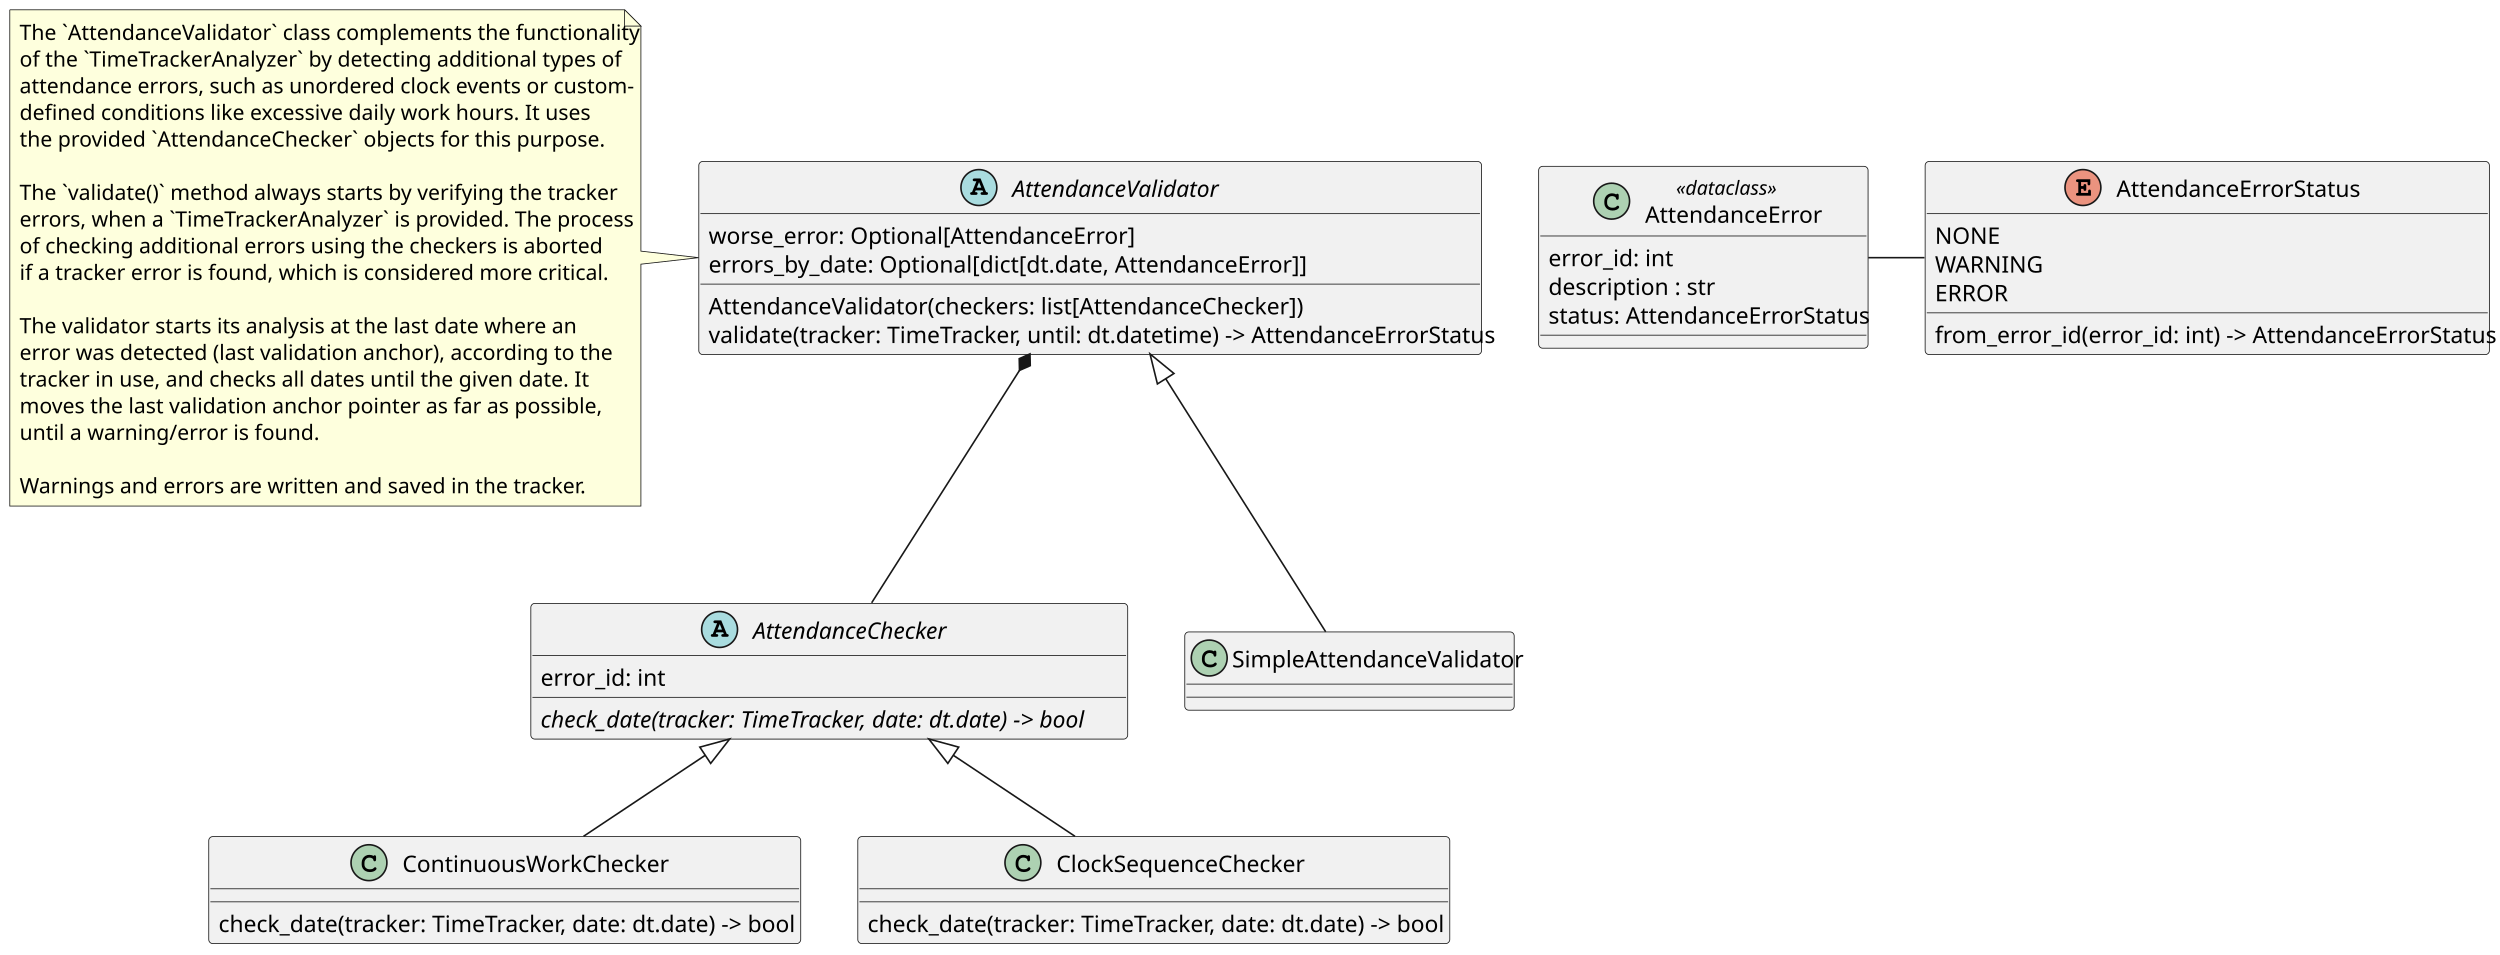
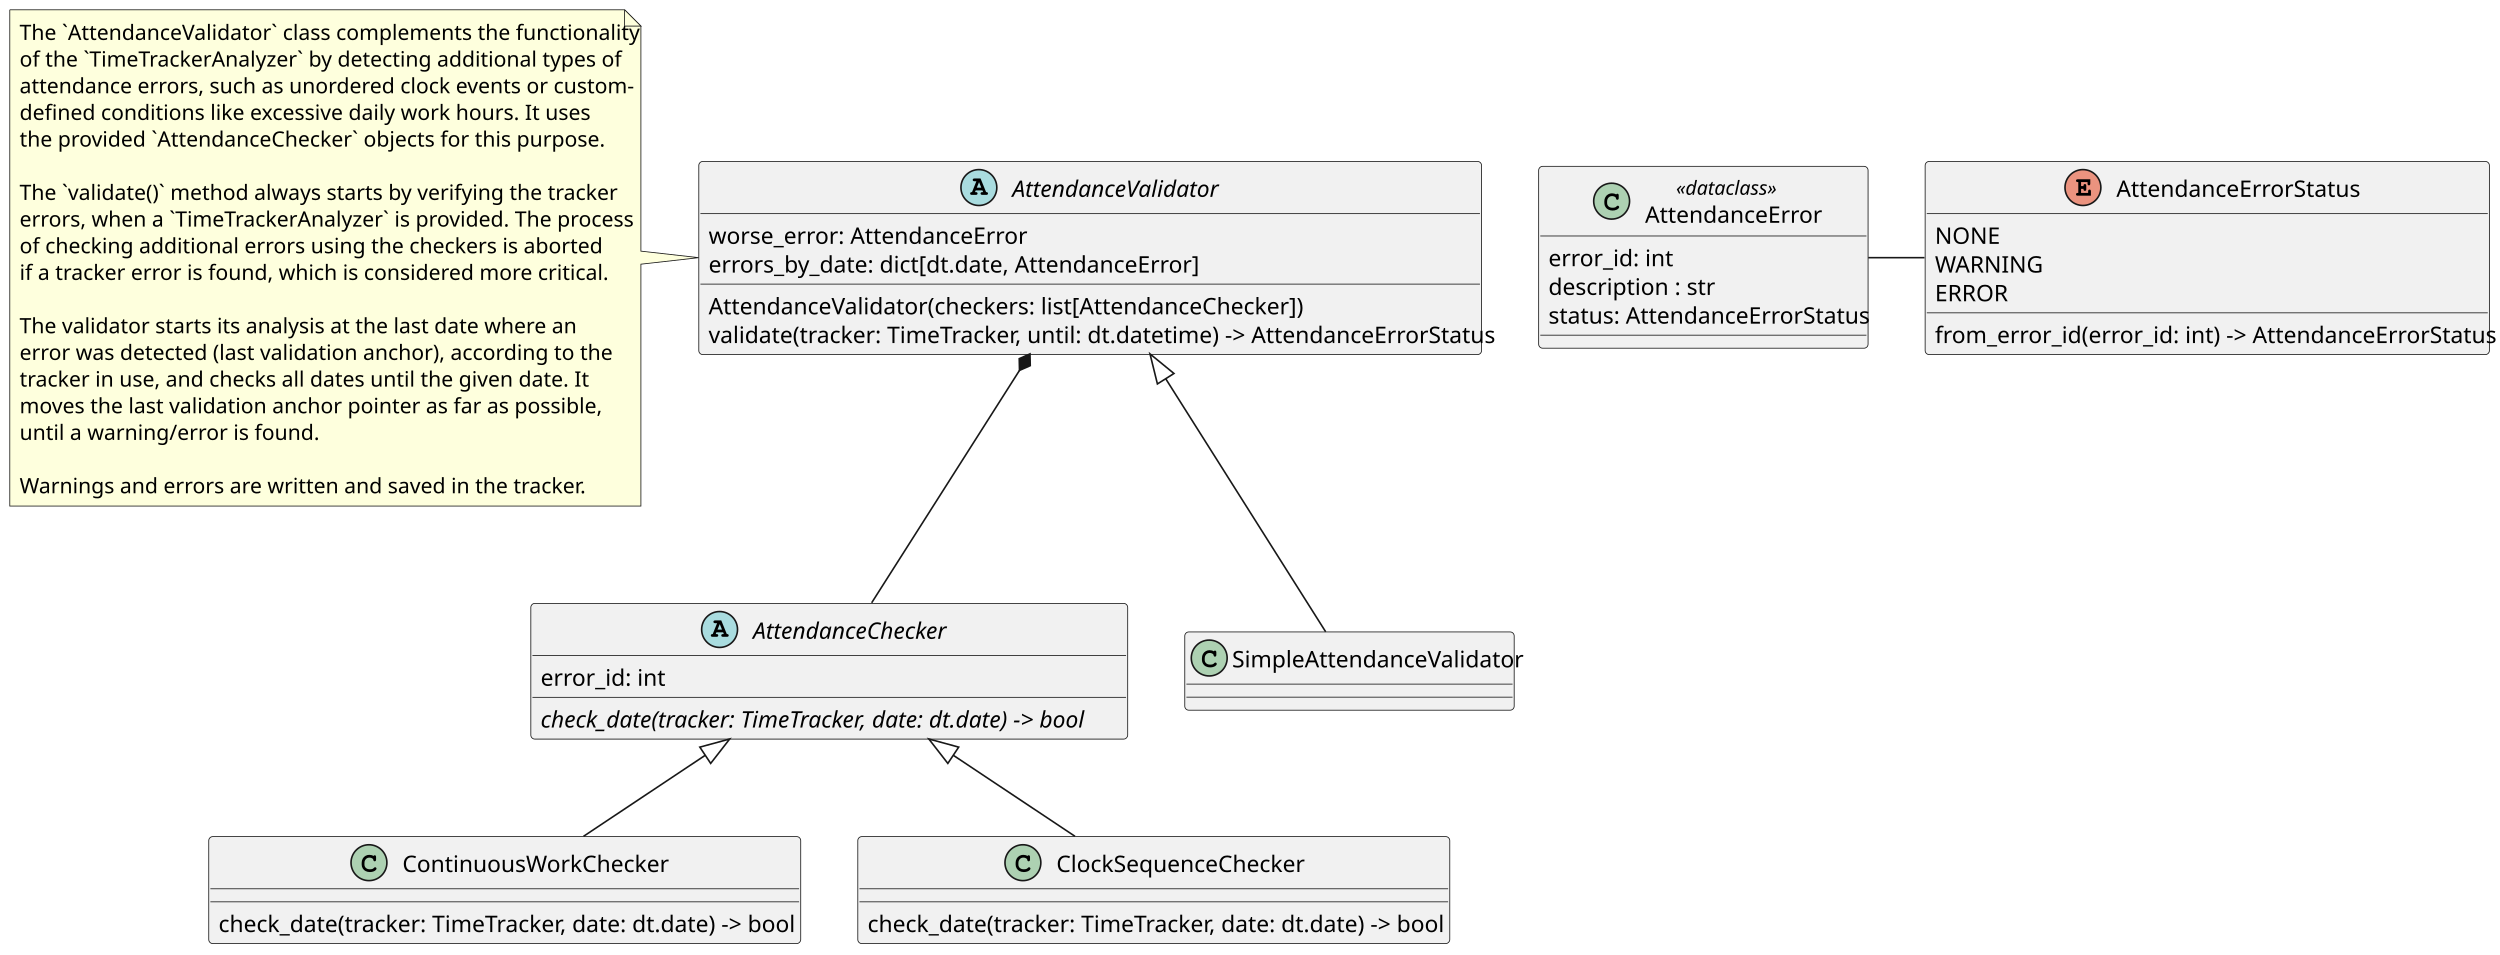
<svg xmlns="http://www.w3.org/2000/svg" contentStyleType="text/css" height="585px" preserveAspectRatio="none" style="width:1533px;height:585px;background:#FFFFFF;" version="1.1" viewBox="0 0 1533 585" width="1533px" zoomAndPan="magnify">
  <defs />
  <g>
    <g id="elem_AttendanceErrorStatus">
      <rect codeLine="2" fill="#F1F1F1" height="118.438" id="AttendanceErrorStatus" rx="2.5" ry="2.5" style="stroke:#181818;stroke-width:0.5;" width="346" x="1180.5" y="99" />
      <ellipse cx="1277.25" cy="115" fill="#EB937F" rx="11" ry="11" style="stroke:#181818;stroke-width:1.0;" />
      <path d="M1276.109,115.797 L1276.109,118.297 L1280.438,118.297 L1280.438,117.375 Q1280.438,116.766 1280.672,116.5 Q1280.922,116.234 1281.297,116.234 Q1281.672,116.234 1281.906,116.5 Q1282.141,116.766 1282.141,117.375 L1282.141,120 L1274.141,120 Q1273.516,120 1273.25,119.766 Q1273,119.531 1273,119.141 Q1273,118.766 1273.266,118.531 Q1273.531,118.297 1274.141,118.297 L1274.406,118.297 L1274.406,111.641 L1274.141,111.641 Q1273.516,111.641 1273.25,111.406 Q1273,111.172 1273,110.781 Q1273,110.406 1273.25,110.172 Q1273.516,109.938 1274.141,109.938 L1281.766,109.938 L1281.766,112.531 Q1281.766,113.141 1281.531,113.406 Q1281.312,113.656 1280.922,113.656 Q1280.547,113.656 1280.312,113.406 Q1280.078,113.141 1280.078,112.531 L1280.078,111.641 L1276.109,111.641 L1276.109,114.094 L1277.594,114.094 Q1277.594,113.438 1277.719,113.25 Q1277.984,112.844 1278.453,112.844 Q1278.828,112.844 1279.062,113.109 Q1279.297,113.359 1279.297,113.969 L1279.297,115.938 Q1279.297,116.484 1279.172,116.672 Q1278.906,117.062 1278.453,117.062 Q1277.984,117.062 1277.719,116.656 Q1277.594,116.469 1277.594,115.797 L1276.109,115.797 Z " fill="#000000" />
      <text fill="#000000" font-family="sans-serif" font-size="14" lengthAdjust="spacing" textLength="144" x="1297.75" y="120.728">AttendanceErrorStatus</text>
      <line style="stroke:#181818;stroke-width:0.5;" x1="1181.5" x2="1525.5" y1="131" y2="131" />
      <text fill="#000000" font-family="sans-serif" font-size="14" lengthAdjust="spacing" textLength="38" x="1186.5" y="149.533">NONE</text>
      <text fill="#000000" font-family="sans-serif" font-size="14" lengthAdjust="spacing" textLength="64" x="1186.5" y="167.143">WARNING</text>
      <text fill="#000000" font-family="sans-serif" font-size="14" lengthAdjust="spacing" textLength="50" x="1186.5" y="184.752">ERROR</text>
      <line style="stroke:#181818;stroke-width:0.5;" x1="1181.5" x2="1525.5" y1="191.828" y2="191.828" />
      <text fill="#000000" font-family="sans-serif" font-size="14" lengthAdjust="spacing" textLength="334" x="1186.5" y="210.361">from_error_id(error_id: int) -&gt; AttendanceErrorStatus</text>
    </g>
    <g id="elem_AttendanceError">
      <rect codeLine="10" fill="#F1F1F1" height="111.531" id="AttendanceError" rx="2.5" ry="2.5" style="stroke:#181818;stroke-width:0.5;" width="202" x="943.5" y="102" />
      <ellipse cx="988.25" cy="123.352" fill="#ADD1B2" rx="11" ry="11" style="stroke:#181818;stroke-width:1.0;" />
      <path d="M991.016,119.227 Q991.172,119.008 991.359,118.898 Q991.547,118.789 991.766,118.789 Q992.141,118.789 992.375,119.055 Q992.609,119.305 992.609,119.914 L992.609,121.367 Q992.609,121.977 992.375,122.242 Q992.141,122.508 991.766,122.508 Q991.422,122.508 991.219,122.305 Q991.016,122.117 990.906,121.602 Q990.859,121.242 990.672,121.055 Q990.344,120.68 989.734,120.461 Q989.125,120.242 988.5,120.242 Q987.734,120.242 987.094,120.57 Q986.469,120.898 985.969,121.648 Q985.484,122.398 985.484,123.43 L985.484,124.523 Q985.484,125.758 986.375,126.586 Q987.266,127.398 988.859,127.398 Q989.797,127.398 990.453,127.148 Q990.844,126.992 991.266,126.555 Q991.531,126.289 991.672,126.211 Q991.828,126.133 992.031,126.133 Q992.359,126.133 992.609,126.398 Q992.875,126.648 992.875,126.992 Q992.875,127.336 992.531,127.742 Q992.031,128.32 991.234,128.648 Q990.156,129.102 988.859,129.102 Q987.344,129.102 986.141,128.477 Q985.156,127.977 984.469,126.914 Q983.781,125.836 983.781,124.555 L983.781,123.398 Q983.781,122.07 984.391,120.93 Q985.016,119.773 986.109,119.164 Q987.203,118.539 988.438,118.539 Q989.172,118.539 989.812,118.711 Q990.469,118.867 991.016,119.227 Z " fill="#000000" />
      <text fill="#000000" font-family="sans-serif" font-size="12" font-style="italic" lengthAdjust="spacing" textLength="66" x="1027.75" y="119.457">«dataclass»</text>
      <text fill="#000000" font-family="sans-serif" font-size="14" lengthAdjust="spacing" textLength="104" x="1008.75" y="136.627">AttendanceError</text>
      <line style="stroke:#181818;stroke-width:0.5;" x1="944.5" x2="1144.5" y1="144.703" y2="144.703" />
      <text fill="#000000" font-family="sans-serif" font-size="14" lengthAdjust="spacing" textLength="73" x="949.5" y="163.236">error_id: int</text>
      <text fill="#000000" font-family="sans-serif" font-size="14" lengthAdjust="spacing" textLength="97" x="949.5" y="180.846">description : str</text>
      <text fill="#000000" font-family="sans-serif" font-size="14" lengthAdjust="spacing" textLength="190" x="949.5" y="198.455">status: AttendanceErrorStatus</text>
      <line style="stroke:#181818;stroke-width:0.5;" x1="944.5" x2="1144.5" y1="205.531" y2="205.531" />
    </g>
    <g id="elem_AttendanceChecker">
      <rect codeLine="18" fill="#F1F1F1" height="83.219" id="AttendanceChecker" rx="2.5" ry="2.5" style="stroke:#181818;stroke-width:0.5;" width="366" x="325.5" y="370" />
      <ellipse cx="441.25" cy="386" fill="#A9DCDF" rx="11" ry="11" style="stroke:#181818;stroke-width:1.0;" />
      <path d="M443.438,387.766 L439.297,387.766 L438.875,388.797 L439.297,388.797 Q439.906,388.797 440.172,389.031 Q440.438,389.266 440.438,389.656 Q440.438,390.031 440.172,390.266 Q439.906,390.5 439.297,390.5 L437,390.5 Q436.391,390.5 436.141,390.266 Q435.875,390.031 435.875,389.641 Q435.875,389.266 436.156,389.031 Q436.422,388.781 437.047,388.797 L439.719,382.141 L438.609,382.141 Q438,382.141 437.734,381.906 Q437.469,381.672 437.469,381.281 Q437.469,380.906 437.734,380.672 Q438,380.438 438.609,380.438 L442.281,380.438 L445.672,388.797 Q446.266,388.797 446.453,388.938 Q446.844,389.203 446.844,389.656 Q446.844,390.031 446.578,390.266 Q446.328,390.5 445.719,390.5 L443.422,390.5 Q442.812,390.5 442.547,390.266 Q442.281,390.031 442.281,389.641 Q442.281,389.266 442.547,389.031 Q442.812,388.797 443.422,388.797 L443.844,388.797 L443.438,387.766 Z M442.719,386.062 L441.359,382.688 L439.984,386.062 L442.719,386.062 Z " fill="#000000" />
      <text fill="#000000" font-family="sans-serif" font-size="14" font-style="italic" lengthAdjust="spacing" textLength="126" x="461.75" y="391.728">AttendanceChecker</text>
      <line style="stroke:#181818;stroke-width:0.5;" x1="326.5" x2="690.5" y1="402" y2="402" />
      <text fill="#000000" font-family="sans-serif" font-size="14" lengthAdjust="spacing" textLength="73" x="331.5" y="420.533">error_id: int</text>
      <line style="stroke:#181818;stroke-width:0.5;" x1="326.5" x2="690.5" y1="427.609" y2="427.609" />
      <text fill="#000000" font-family="sans-serif" font-size="14" font-style="italic" lengthAdjust="spacing" textLength="354" x="331.5" y="446.143">check_date(tracker: TimeTracker, date: dt.date) -&gt; bool</text>
    </g>
    <g id="elem_ContinuousWorkChecker">
      <rect codeLine="24" fill="#F1F1F1" height="65.609" id="ContinuousWorkChecker" rx="2.5" ry="2.5" style="stroke:#181818;stroke-width:0.5;" width="363" x="128" y="513" />
      <ellipse cx="226.25" cy="529" fill="#ADD1B2" rx="11" ry="11" style="stroke:#181818;stroke-width:1.0;" />
      <path d="M229.016,524.875 Q229.172,524.656 229.359,524.547 Q229.547,524.438 229.766,524.438 Q230.141,524.438 230.375,524.703 Q230.609,524.953 230.609,525.562 L230.609,527.016 Q230.609,527.625 230.375,527.891 Q230.141,528.156 229.766,528.156 Q229.422,528.156 229.219,527.953 Q229.016,527.766 228.906,527.25 Q228.859,526.891 228.672,526.703 Q228.344,526.328 227.734,526.109 Q227.125,525.891 226.5,525.891 Q225.734,525.891 225.094,526.219 Q224.469,526.547 223.969,527.297 Q223.484,528.047 223.484,529.078 L223.484,530.172 Q223.484,531.406 224.375,532.234 Q225.266,533.047 226.859,533.047 Q227.797,533.047 228.453,532.797 Q228.844,532.641 229.266,532.203 Q229.531,531.938 229.672,531.859 Q229.828,531.781 230.031,531.781 Q230.359,531.781 230.609,532.047 Q230.875,532.297 230.875,532.641 Q230.875,532.984 230.531,533.391 Q230.031,533.969 229.234,534.297 Q228.156,534.75 226.859,534.75 Q225.344,534.75 224.141,534.125 Q223.156,533.625 222.469,532.562 Q221.781,531.484 221.781,530.203 L221.781,529.047 Q221.781,527.719 222.391,526.578 Q223.016,525.422 224.109,524.812 Q225.203,524.188 226.438,524.188 Q227.172,524.188 227.812,524.359 Q228.469,524.516 229.016,524.875 Z " fill="#000000" />
      <text fill="#000000" font-family="sans-serif" font-size="14" lengthAdjust="spacing" textLength="158" x="246.75" y="534.729">ContinuousWorkChecker</text>
      <line style="stroke:#181818;stroke-width:0.5;" x1="129" x2="490" y1="545" y2="545" />
      <line style="stroke:#181818;stroke-width:0.5;" x1="129" x2="490" y1="553" y2="553" />
      <text fill="#000000" font-family="sans-serif" font-size="14" lengthAdjust="spacing" textLength="351" x="134" y="571.533">check_date(tracker: TimeTracker, date: dt.date) -&gt; bool</text>
    </g>
    <g id="elem_ClockSequenceChecker">
      <rect codeLine="28" fill="#F1F1F1" height="65.609" id="ClockSequenceChecker" rx="2.5" ry="2.5" style="stroke:#181818;stroke-width:0.5;" width="363" x="526" y="513" />
      <ellipse cx="627.25" cy="529" fill="#ADD1B2" rx="11" ry="11" style="stroke:#181818;stroke-width:1.0;" />
      <path d="M630.016,524.875 Q630.172,524.656 630.359,524.547 Q630.547,524.438 630.766,524.438 Q631.141,524.438 631.375,524.703 Q631.609,524.953 631.609,525.562 L631.609,527.016 Q631.609,527.625 631.375,527.891 Q631.141,528.156 630.766,528.156 Q630.422,528.156 630.219,527.953 Q630.016,527.766 629.906,527.25 Q629.859,526.891 629.672,526.703 Q629.344,526.328 628.734,526.109 Q628.125,525.891 627.5,525.891 Q626.734,525.891 626.094,526.219 Q625.469,526.547 624.969,527.297 Q624.484,528.047 624.484,529.078 L624.484,530.172 Q624.484,531.406 625.375,532.234 Q626.266,533.047 627.859,533.047 Q628.797,533.047 629.453,532.797 Q629.844,532.641 630.266,532.203 Q630.531,531.938 630.672,531.859 Q630.828,531.781 631.031,531.781 Q631.359,531.781 631.609,532.047 Q631.875,532.297 631.875,532.641 Q631.875,532.984 631.531,533.391 Q631.031,533.969 630.234,534.297 Q629.156,534.75 627.859,534.75 Q626.344,534.75 625.141,534.125 Q624.156,533.625 623.469,532.562 Q622.781,531.484 622.781,530.203 L622.781,529.047 Q622.781,527.719 623.391,526.578 Q624.016,525.422 625.109,524.812 Q626.203,524.188 627.438,524.188 Q628.172,524.188 628.812,524.359 Q629.469,524.516 630.016,524.875 Z " fill="#000000" />
      <text fill="#000000" font-family="sans-serif" font-size="14" lengthAdjust="spacing" textLength="152" x="647.75" y="534.729">ClockSequenceChecker</text>
      <line style="stroke:#181818;stroke-width:0.5;" x1="527" x2="888" y1="545" y2="545" />
      <line style="stroke:#181818;stroke-width:0.5;" x1="527" x2="888" y1="553" y2="553" />
      <text fill="#000000" font-family="sans-serif" font-size="14" lengthAdjust="spacing" textLength="351" x="532" y="571.533">check_date(tracker: TimeTracker, date: dt.date) -&gt; bool</text>
    </g>
    <g id="elem_AttendanceValidator">
      <rect codeLine="35" fill="#F1F1F1" height="118.438" id="AttendanceValidator" rx="2.5" ry="2.5" style="stroke:#181818;stroke-width:0.5;" width="480" x="428.5" y="99" />
      <ellipse cx="600.25" cy="115" fill="#A9DCDF" rx="11" ry="11" style="stroke:#181818;stroke-width:1.0;" />
      <path d="M602.438,116.766 L598.297,116.766 L597.875,117.797 L598.297,117.797 Q598.906,117.797 599.172,118.031 Q599.438,118.266 599.438,118.656 Q599.438,119.031 599.172,119.266 Q598.906,119.5 598.297,119.5 L596,119.5 Q595.391,119.5 595.141,119.266 Q594.875,119.031 594.875,118.641 Q594.875,118.266 595.156,118.031 Q595.422,117.781 596.047,117.797 L598.719,111.141 L597.609,111.141 Q597,111.141 596.734,110.906 Q596.469,110.672 596.469,110.281 Q596.469,109.906 596.734,109.672 Q597,109.438 597.609,109.438 L601.281,109.438 L604.672,117.797 Q605.266,117.797 605.453,117.938 Q605.844,118.203 605.844,118.656 Q605.844,119.031 605.578,119.266 Q605.328,119.5 604.719,119.5 L602.422,119.5 Q601.812,119.5 601.547,119.266 Q601.281,119.031 601.281,118.641 Q601.281,118.266 601.547,118.031 Q601.812,117.797 602.422,117.797 L602.844,117.797 L602.438,116.766 Z M601.719,115.062 L600.359,111.688 L598.984,115.062 L601.719,115.062 Z " fill="#000000" />
      <text fill="#000000" font-family="sans-serif" font-size="14" font-style="italic" lengthAdjust="spacing" textLength="128" x="620.75" y="120.728">AttendanceValidator</text>
      <line style="stroke:#181818;stroke-width:0.5;" x1="429.5" x2="907.5" y1="131" y2="131" />
-       <text fill="#000000" font-family="sans-serif" font-size="14" lengthAdjust="spacing" textLength="249" x="434.5" y="149.533">worse_error: Optional[AttendanceError]</text>
-       <text fill="#000000" font-family="sans-serif" font-size="14" lengthAdjust="spacing" textLength="352" x="434.5" y="167.143">errors_by_date: Optional[dict[dt.date, AttendanceError]]</text>
+       <text fill="#000000" font-family="sans-serif" font-size="14" lengthAdjust="spacing" textLength="188" x="434.5" y="149.533">worse_error: AttendanceError</text>
+       <text fill="#000000" font-family="sans-serif" font-size="14" lengthAdjust="spacing" textLength="291" x="434.5" y="167.143">errors_by_date: dict[dt.date, AttendanceError]</text>
      <line style="stroke:#181818;stroke-width:0.5;" x1="429.5" x2="907.5" y1="174.219" y2="174.219" />
      <text fill="#000000" font-family="sans-serif" font-size="14" lengthAdjust="spacing" textLength="353" x="434.5" y="192.752">AttendanceValidator(checkers: list[AttendanceChecker])</text>
      <text fill="#000000" font-family="sans-serif" font-size="14" lengthAdjust="spacing" textLength="468" x="434.5" y="210.361">validate(tracker: TimeTracker, until: dt.datetime) -&gt; AttendanceErrorStatus</text>
    </g>
    <g id="elem_GMN14">
      <path d="M6,6 L6,310.328 A0,0 0 0 0 6,310.328 L393,310.328 A0,0 0 0 0 393,310.328 L393,162 L428.45,158 L393,154 L393,16 L383,6 L6,6 A0,0 0 0 0 6,6 " fill="#FEFFDD" style="stroke:#181818;stroke-width:0.5;" />
      <path d="M383,6 L383,16 L393,16 L383,6 " fill="#FEFFDD" style="stroke:#181818;stroke-width:0.5;" />
      <text fill="#000000" font-family="sans-serif" font-size="13" lengthAdjust="spacing" textLength="362" x="12" y="24.495">The `AttendanceValidator` class complements the functionality</text>
      <text fill="#000000" font-family="sans-serif" font-size="13" lengthAdjust="spacing" textLength="350" x="12" y="40.847">of the `TimeTrackerAnalyzer` by detecting additional types of</text>
      <text fill="#000000" font-family="sans-serif" font-size="13" lengthAdjust="spacing" textLength="358" x="12" y="57.198">attendance errors, such as unordered clock events or custom-</text>
      <text fill="#000000" font-family="sans-serif" font-size="13" lengthAdjust="spacing" textLength="334" x="12" y="73.55">defined conditions like excessive daily work hours. It uses</text>
      <text fill="#000000" font-family="sans-serif" font-size="13" lengthAdjust="spacing" textLength="338" x="12" y="89.901">the provided `AttendanceChecker` objects for this purpose.</text>
      <text fill="#000000" font-family="sans-serif" font-size="13" lengthAdjust="spacing" textLength="4" x="12" y="106.253"> </text>
      <text fill="#000000" font-family="sans-serif" font-size="13" lengthAdjust="spacing" textLength="346" x="12" y="122.605">The `validate()` method always starts by verifying the tracker</text>
      <text fill="#000000" font-family="sans-serif" font-size="13" lengthAdjust="spacing" textLength="360" x="12" y="138.956">errors, when a `TimeTrackerAnalyzer` is provided. The process</text>
      <text fill="#000000" font-family="sans-serif" font-size="13" lengthAdjust="spacing" textLength="337" x="12" y="155.308">of checking additional errors using the checkers is aborted</text>
      <text fill="#000000" font-family="sans-serif" font-size="13" lengthAdjust="spacing" textLength="341" x="12" y="171.659">if a tracker error is found, which is considered more critical.</text>
      <text fill="#000000" font-family="sans-serif" font-size="13" lengthAdjust="spacing" textLength="4" x="12" y="188.011"> </text>
      <text fill="#000000" font-family="sans-serif" font-size="13" lengthAdjust="spacing" textLength="326" x="12" y="204.362">The validator starts its analysis at the last date where an</text>
      <text fill="#000000" font-family="sans-serif" font-size="13" lengthAdjust="spacing" textLength="341" x="12" y="220.714">error was detected (last validation anchor), according to the</text>
      <text fill="#000000" font-family="sans-serif" font-size="13" lengthAdjust="spacing" textLength="334" x="12" y="237.065">tracker in use, and checks all dates until the given date. It</text>
      <text fill="#000000" font-family="sans-serif" font-size="13" lengthAdjust="spacing" textLength="337" x="12" y="253.417">moves the last validation anchor pointer as far as possible,</text>
      <text fill="#000000" font-family="sans-serif" font-size="13" lengthAdjust="spacing" textLength="166" x="12" y="269.769">until a warning/error is found.</text>
      <text fill="#000000" font-family="sans-serif" font-size="13" lengthAdjust="spacing" textLength="4" x="12" y="286.12"> </text>
      <text fill="#000000" font-family="sans-serif" font-size="13" lengthAdjust="spacing" textLength="327" x="12" y="302.472">Warnings and errors are written and saved in the tracker.</text>
    </g>
    <g id="elem_SimpleAttendanceValidator">
      <rect codeLine="65" fill="#F1F1F1" height="48" id="SimpleAttendanceValidator" rx="2.5" ry="2.5" style="stroke:#181818;stroke-width:0.5;" width="202" x="726.5" y="387.5" />
      <ellipse cx="741.5" cy="403.5" fill="#ADD1B2" rx="11" ry="11" style="stroke:#181818;stroke-width:1.0;" />
      <path d="M744.266,399.375 Q744.422,399.156 744.609,399.047 Q744.797,398.938 745.016,398.938 Q745.391,398.938 745.625,399.203 Q745.859,399.453 745.859,400.062 L745.859,401.516 Q745.859,402.125 745.625,402.391 Q745.391,402.656 745.016,402.656 Q744.672,402.656 744.469,402.453 Q744.266,402.266 744.156,401.75 Q744.109,401.391 743.922,401.203 Q743.594,400.828 742.984,400.609 Q742.375,400.391 741.75,400.391 Q740.984,400.391 740.344,400.719 Q739.719,401.047 739.219,401.797 Q738.734,402.547 738.734,403.578 L738.734,404.672 Q738.734,405.906 739.625,406.734 Q740.516,407.547 742.109,407.547 Q743.047,407.547 743.703,407.297 Q744.094,407.141 744.516,406.703 Q744.781,406.438 744.922,406.359 Q745.078,406.281 745.281,406.281 Q745.609,406.281 745.859,406.547 Q746.125,406.797 746.125,407.141 Q746.125,407.484 745.781,407.891 Q745.281,408.469 744.484,408.797 Q743.406,409.25 742.109,409.25 Q740.594,409.25 739.391,408.625 Q738.406,408.125 737.719,407.062 Q737.031,405.984 737.031,404.703 L737.031,403.547 Q737.031,402.219 737.641,401.078 Q738.266,399.922 739.359,399.312 Q740.453,398.688 741.688,398.688 Q742.422,398.688 743.062,398.859 Q743.719,399.016 744.266,399.375 Z " fill="#000000" />
      <text fill="#000000" font-family="sans-serif" font-size="14" lengthAdjust="spacing" textLength="170" x="755.5" y="409.228">SimpleAttendanceValidator</text>
      <line style="stroke:#181818;stroke-width:0.5;" x1="727.5" x2="927.5" y1="419.5" y2="419.5" />
      <line style="stroke:#181818;stroke-width:0.5;" x1="727.5" x2="927.5" y1="427.5" y2="427.5" />
    </g>
    <g id="link_AttendanceError_AttendanceErrorStatus">
      <path codeLine="16" d="M1145.59,158 C1157.09,158 1168.6,158 1180.11,158 " fill="none" id="AttendanceError-AttendanceErrorStatus" style="stroke:#181818;stroke-width:1.0;" />
    </g>
    <g id="link_AttendanceChecker_ContinuousWorkChecker">
      <path codeLine="32" d="M432.46,463.13 C403.67,482.31 384.78,494.87 357.81,512.83 " fill="none" id="AttendanceChecker-backto-ContinuousWorkChecker" style="stroke:#181818;stroke-width:1.0;" />
      <polygon fill="none" points="447.44,453.15,429.133,458.136,435.786,468.123,447.44,453.15" style="stroke:#181818;stroke-width:1.0;" />
    </g>
    <g id="link_AttendanceChecker_ClockSequenceChecker">
      <path codeLine="33" d="M584.54,463.13 C613.33,482.31 632.22,494.87 659.19,512.83 " fill="none" id="AttendanceChecker-backto-ClockSequenceChecker" style="stroke:#181818;stroke-width:1.0;" />
      <polygon fill="none" points="569.56,453.15,581.213,468.123,587.867,458.136,569.56,453.15" style="stroke:#181818;stroke-width:1.0;" />
    </g>
    <g id="link_AttendanceValidator_AttendanceChecker">
      <path codeLine="63" d="M625.149,227.135 C595.429,273.855 560.85,328.21 534.5,369.64 " fill="none" id="AttendanceValidator-backto-AttendanceChecker" style="stroke:#181818;stroke-width:1.0;" />
      <polygon fill="#181818" points="631.59,217.01,624.995,219.926,625.149,227.135,631.745,224.219,631.59,217.01" style="stroke:#181818;stroke-width:1.0;" />
    </g>
    <g id="link_AttendanceValidator_SimpleAttendanceValidator">
      <path codeLine="68" d="M714.799,232.224 C749.009,286.334 788.67,349.08 812.91,387.43 " fill="none" id="AttendanceValidator-backto-SimpleAttendanceValidator" style="stroke:#181818;stroke-width:1.0;" />
      <polygon fill="none" points="705.18,217.01,709.727,235.431,719.87,229.018,705.18,217.01" style="stroke:#181818;stroke-width:1.0;" />
    </g>
  </g>
</svg>
